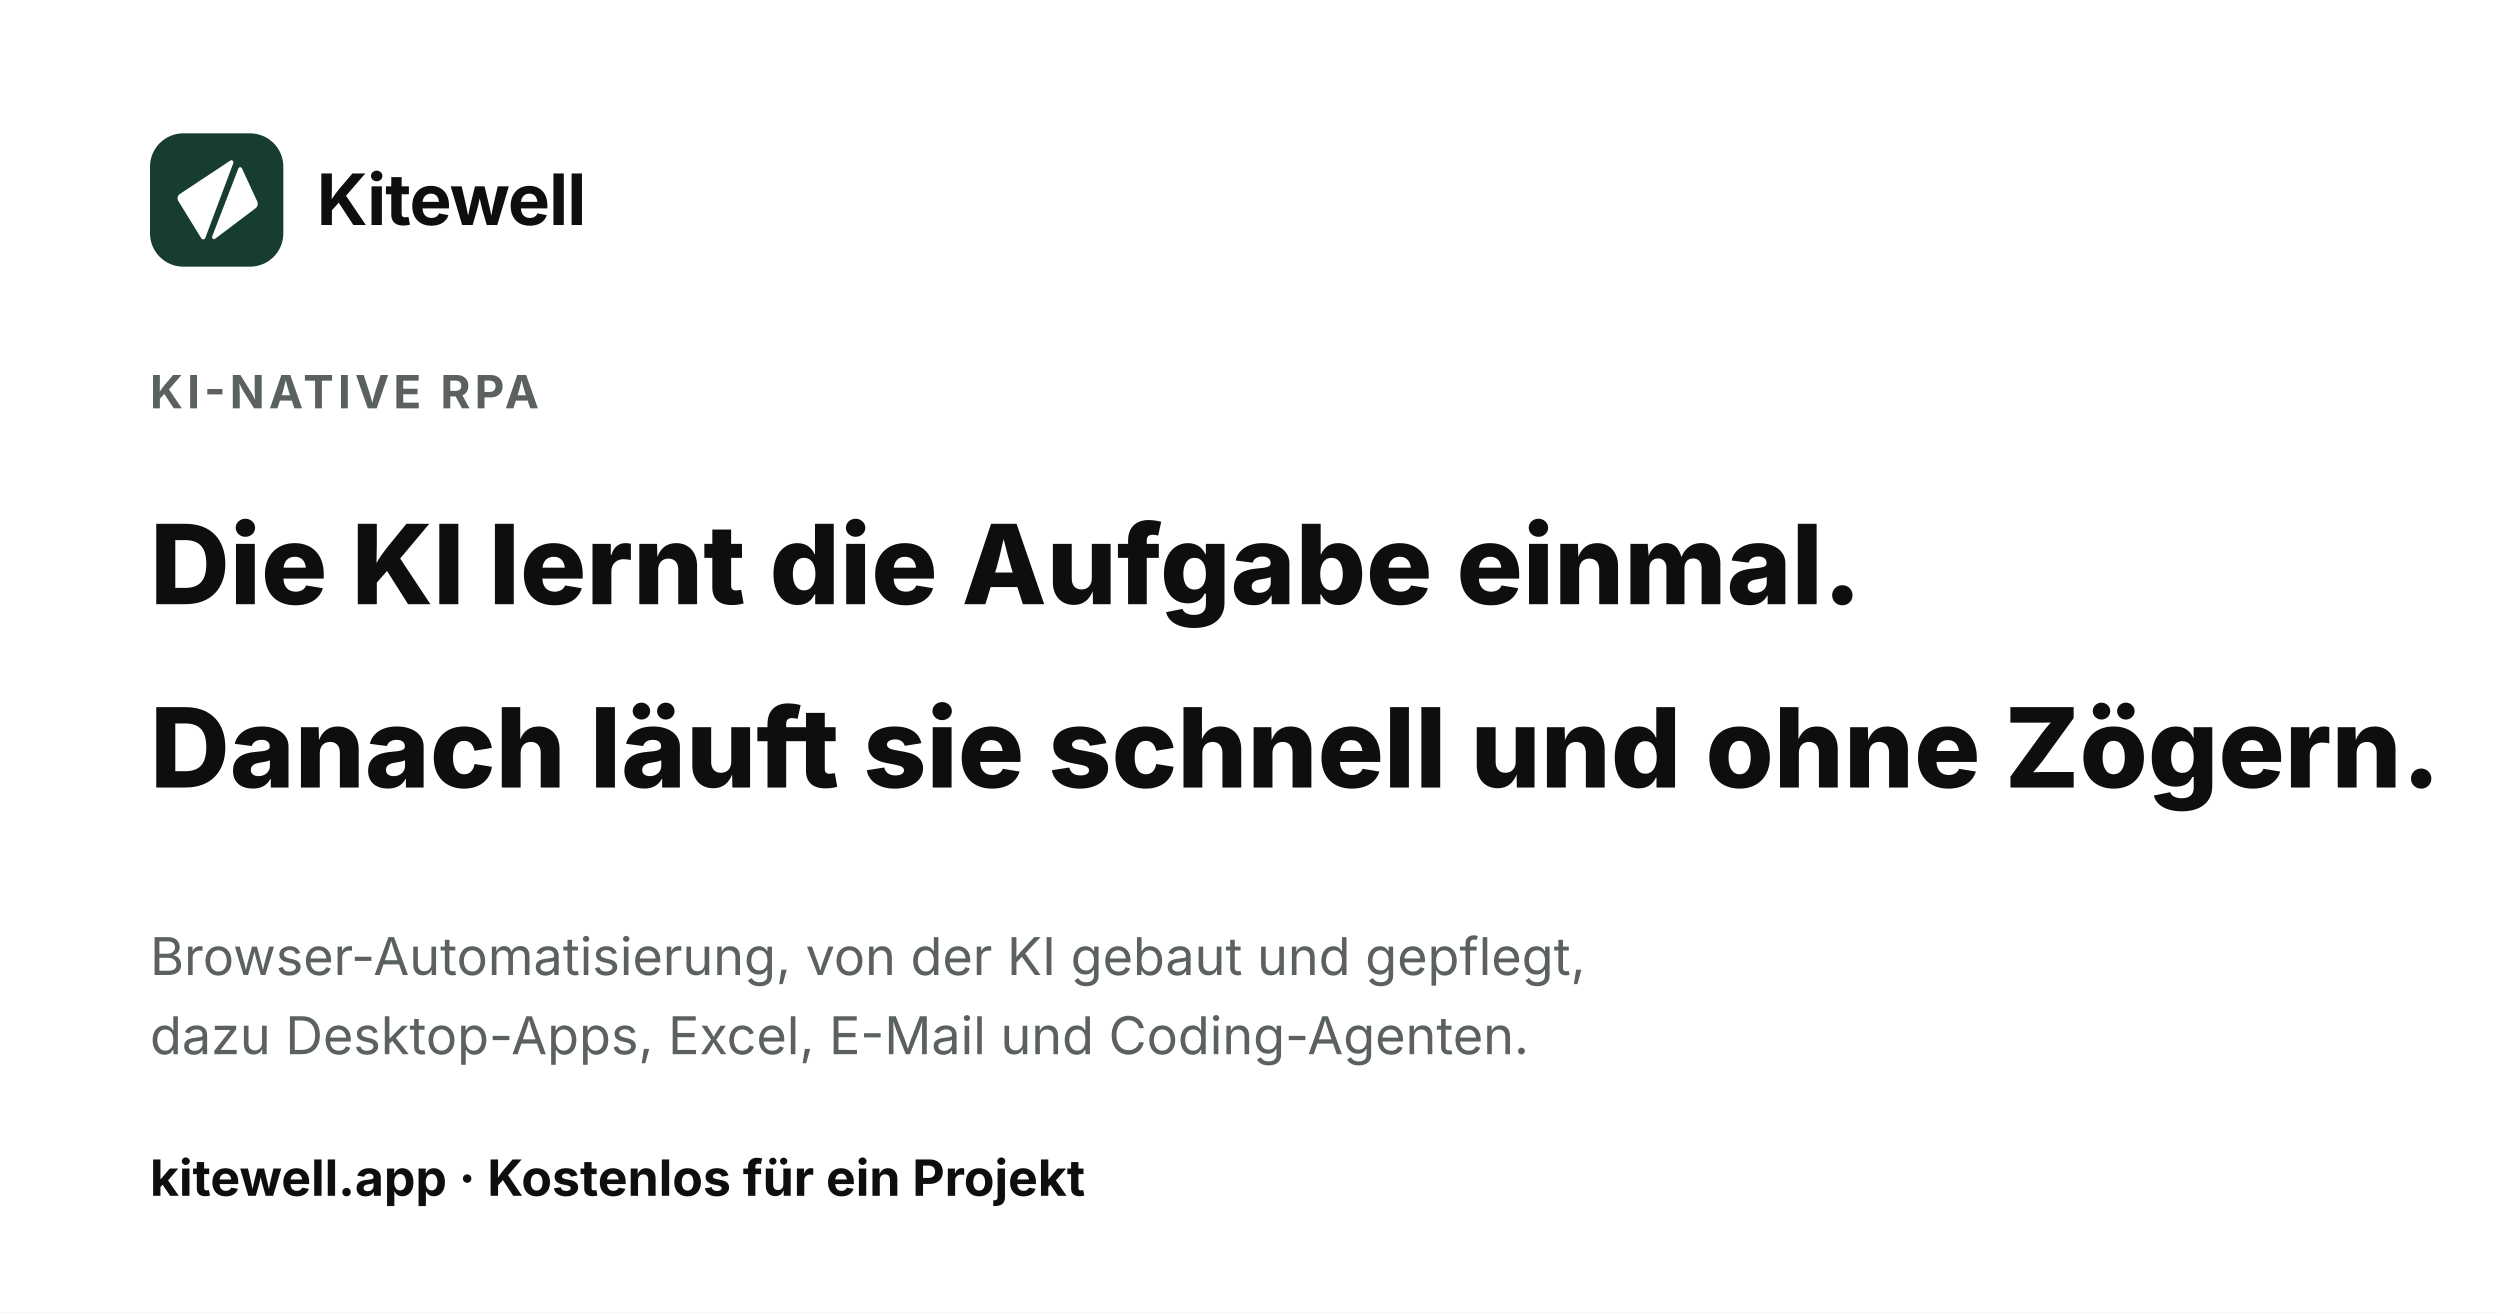
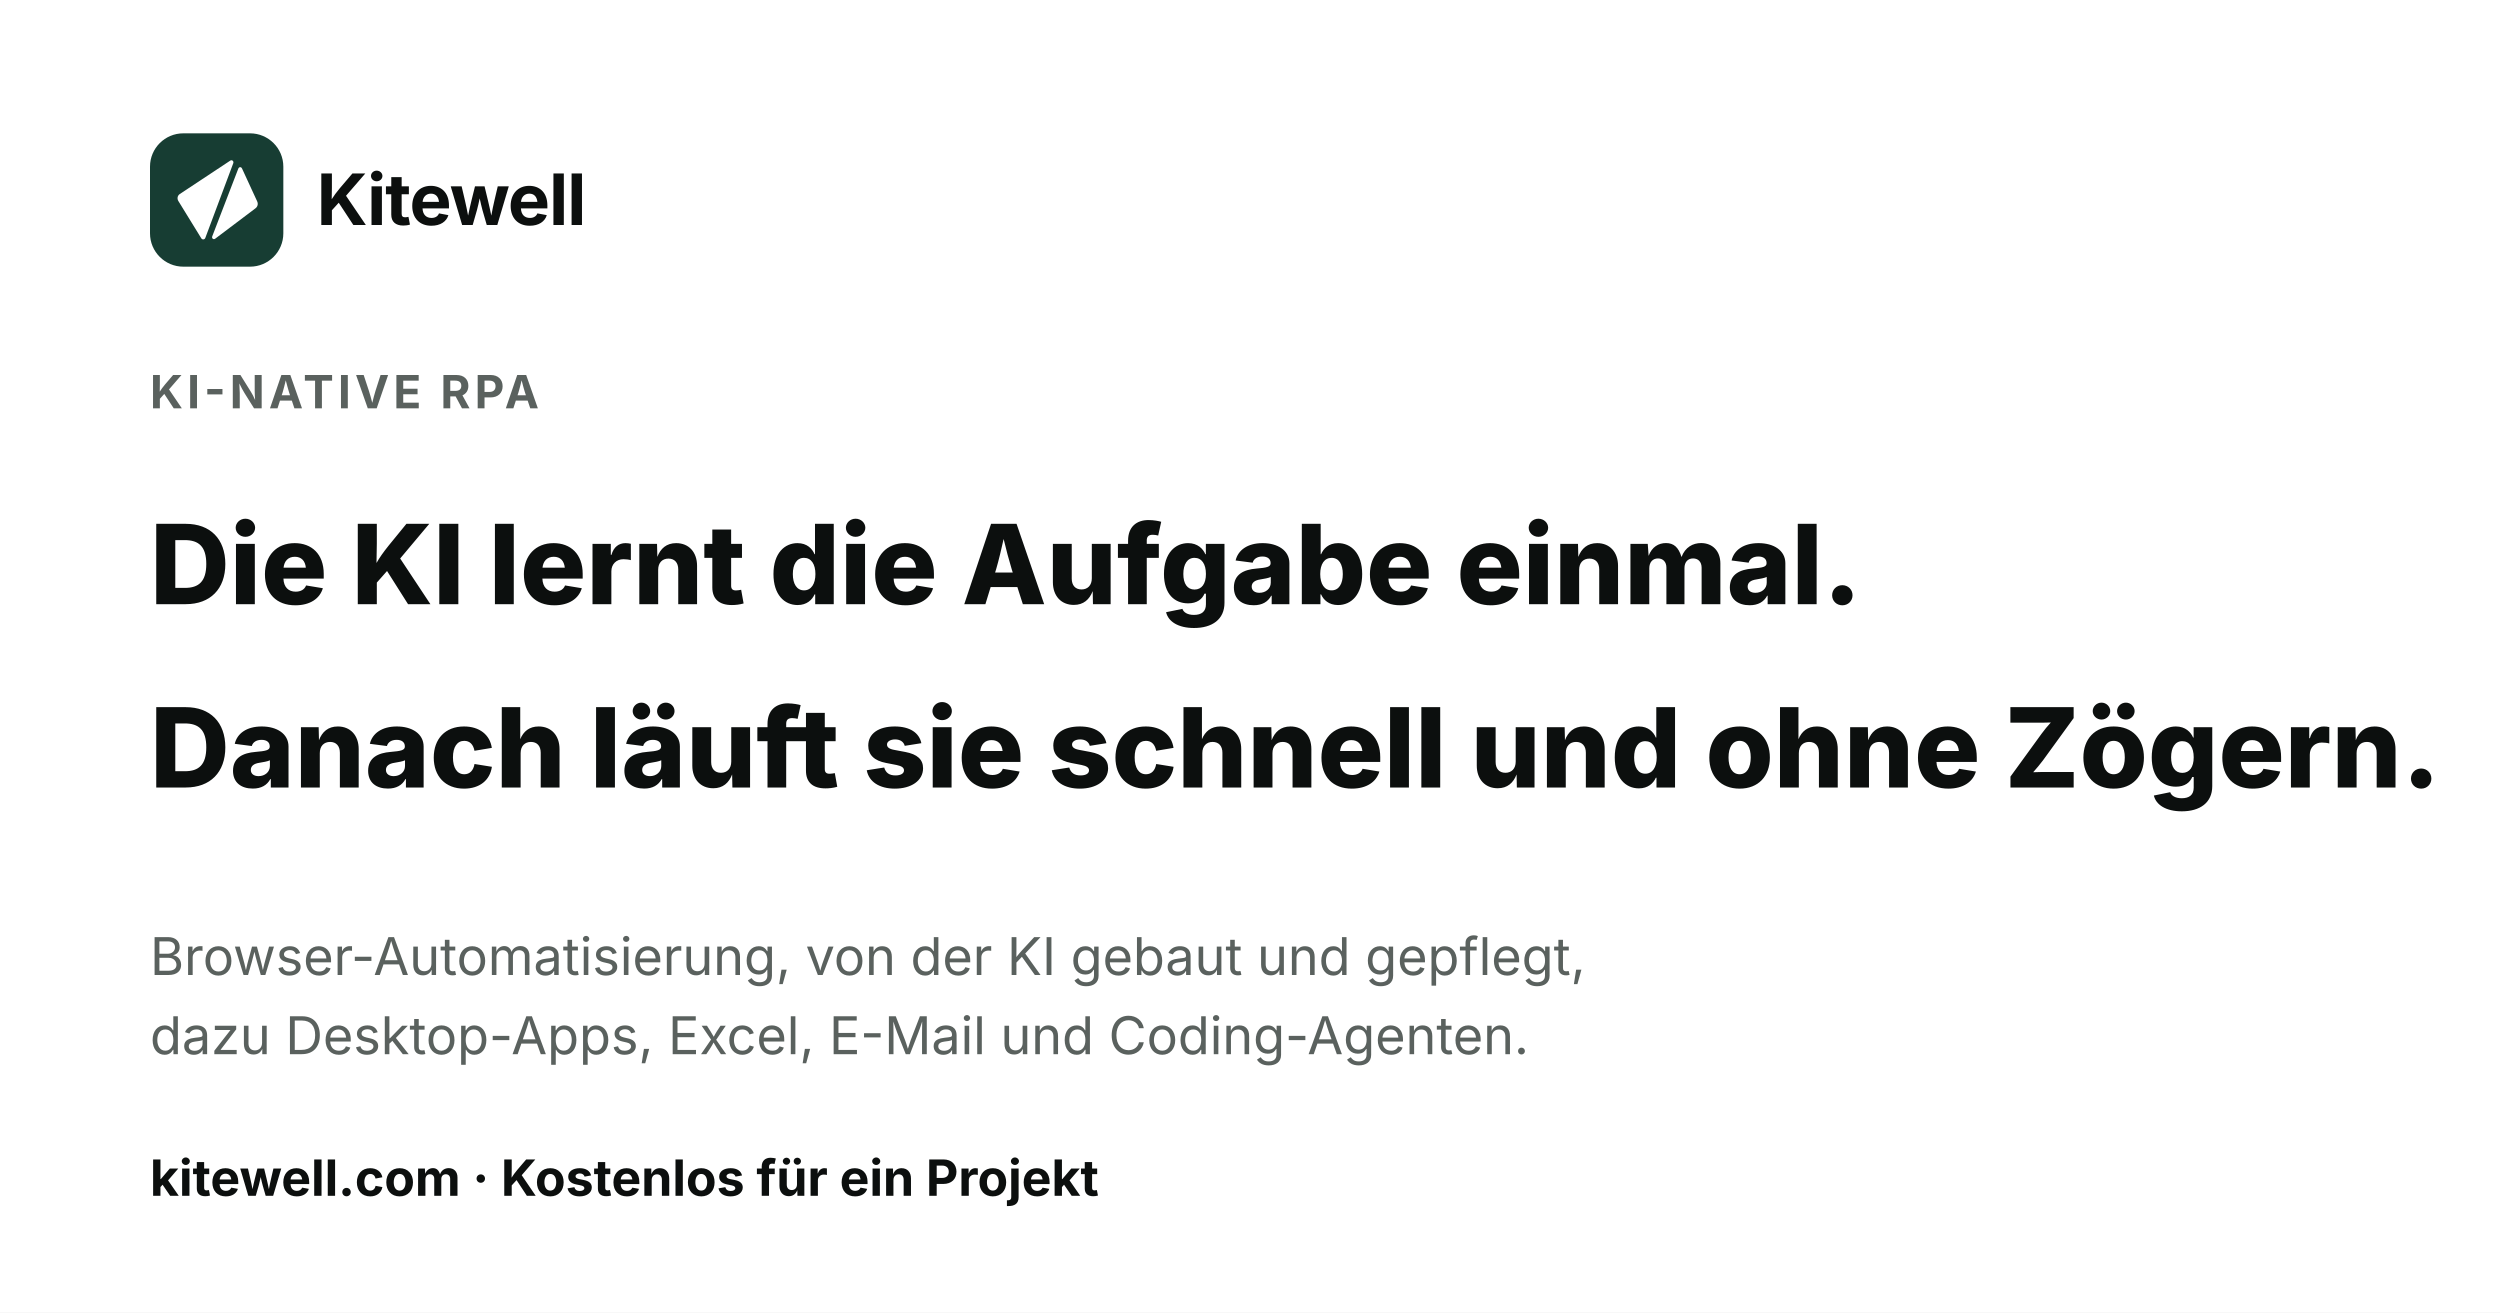
<svg xmlns="http://www.w3.org/2000/svg" width="1200" height="630" viewBox="0 0 1200 630">
  <rect width="1200" height="630" fill="#ffffff" />
  <svg x="72" y="64" width="64" height="64" viewBox="0 0 64 64">
    <rect width="64" height="64" rx="16" fill="#173d33" />
    <g transform="translate(10 10) scale(.6875)" fill="#ffffff">
      <path d="M41.5 4.5C42.7 3.7 44.1 4.9 43.6 6.3L24.1 58.4C23.7 59.7 22 59.9 21.3 58.8L5.3 32.8C4.2 31.1 4.6 28.9 6.3 27.8Z" />
      <path d="M47.1 10.1C47.6 8.8 49.1 8.7 49.7 10L60.3 33C61.1 34.7 60.6 36.7 59.1 37.8L31 59C29.8 59.9 28.4 58.8 28.9 57.4Z" />
    </g>
  </svg>
  <text x="152" y="108" fill="#0c0f0e" font-family="-apple-system, BlinkMacSystemFont, &quot;Helvetica Neue&quot;, sans-serif" font-size="34" font-weight="700" letter-spacing="-0.5">Kitewell</text>
  <text x="72" y="196" fill="#5a615e" font-family="-apple-system, BlinkMacSystemFont, &quot;Helvetica Neue&quot;, sans-serif" font-size="22" font-weight="650" letter-spacing="2">KI-NATIVE RPA</text>
  <text x="72" y="290" fill="#0c0f0e" font-family="-apple-system, BlinkMacSystemFont, &quot;Helvetica Neue&quot;, sans-serif" font-size="53" font-weight="800">Die KI lernt die Aufgabe einmal.</text>
  <text x="72" y="378" fill="#0c0f0e" font-family="-apple-system, BlinkMacSystemFont, &quot;Helvetica Neue&quot;, sans-serif" font-size="53" font-weight="800">Danach läuft sie schnell und ohne Zögern.</text>
  <text x="72" y="468" fill="#5a615e" font-family="-apple-system, BlinkMacSystemFont, &quot;Helvetica Neue&quot;, sans-serif" font-size="25">Browser-Automatisierung, von der KI gebaut und gepflegt,</text>
  <text x="72" y="506" fill="#5a615e" font-family="-apple-system, BlinkMacSystemFont, &quot;Helvetica Neue&quot;, sans-serif" font-size="25">dazu Desktop-Apps, Excel, E-Mail und Coding-Agenten.</text>
-   <text x="72" y="574" fill="#0c0f0e" font-family="-apple-system, BlinkMacSystemFont, &quot;Helvetica Neue&quot;, sans-serif" font-size="24" font-weight="650">kitewell.app · Kostenlos für ein Projekt</text>
+   <text x="72" y="574" fill="#0c0f0e" font-family="-apple-system, BlinkMacSystemFont, &quot;Helvetica Neue&quot;, sans-serif" font-size="24" font-weight="650">kitewell.com · Kostenlos für ein Projekt</text>
</svg>
